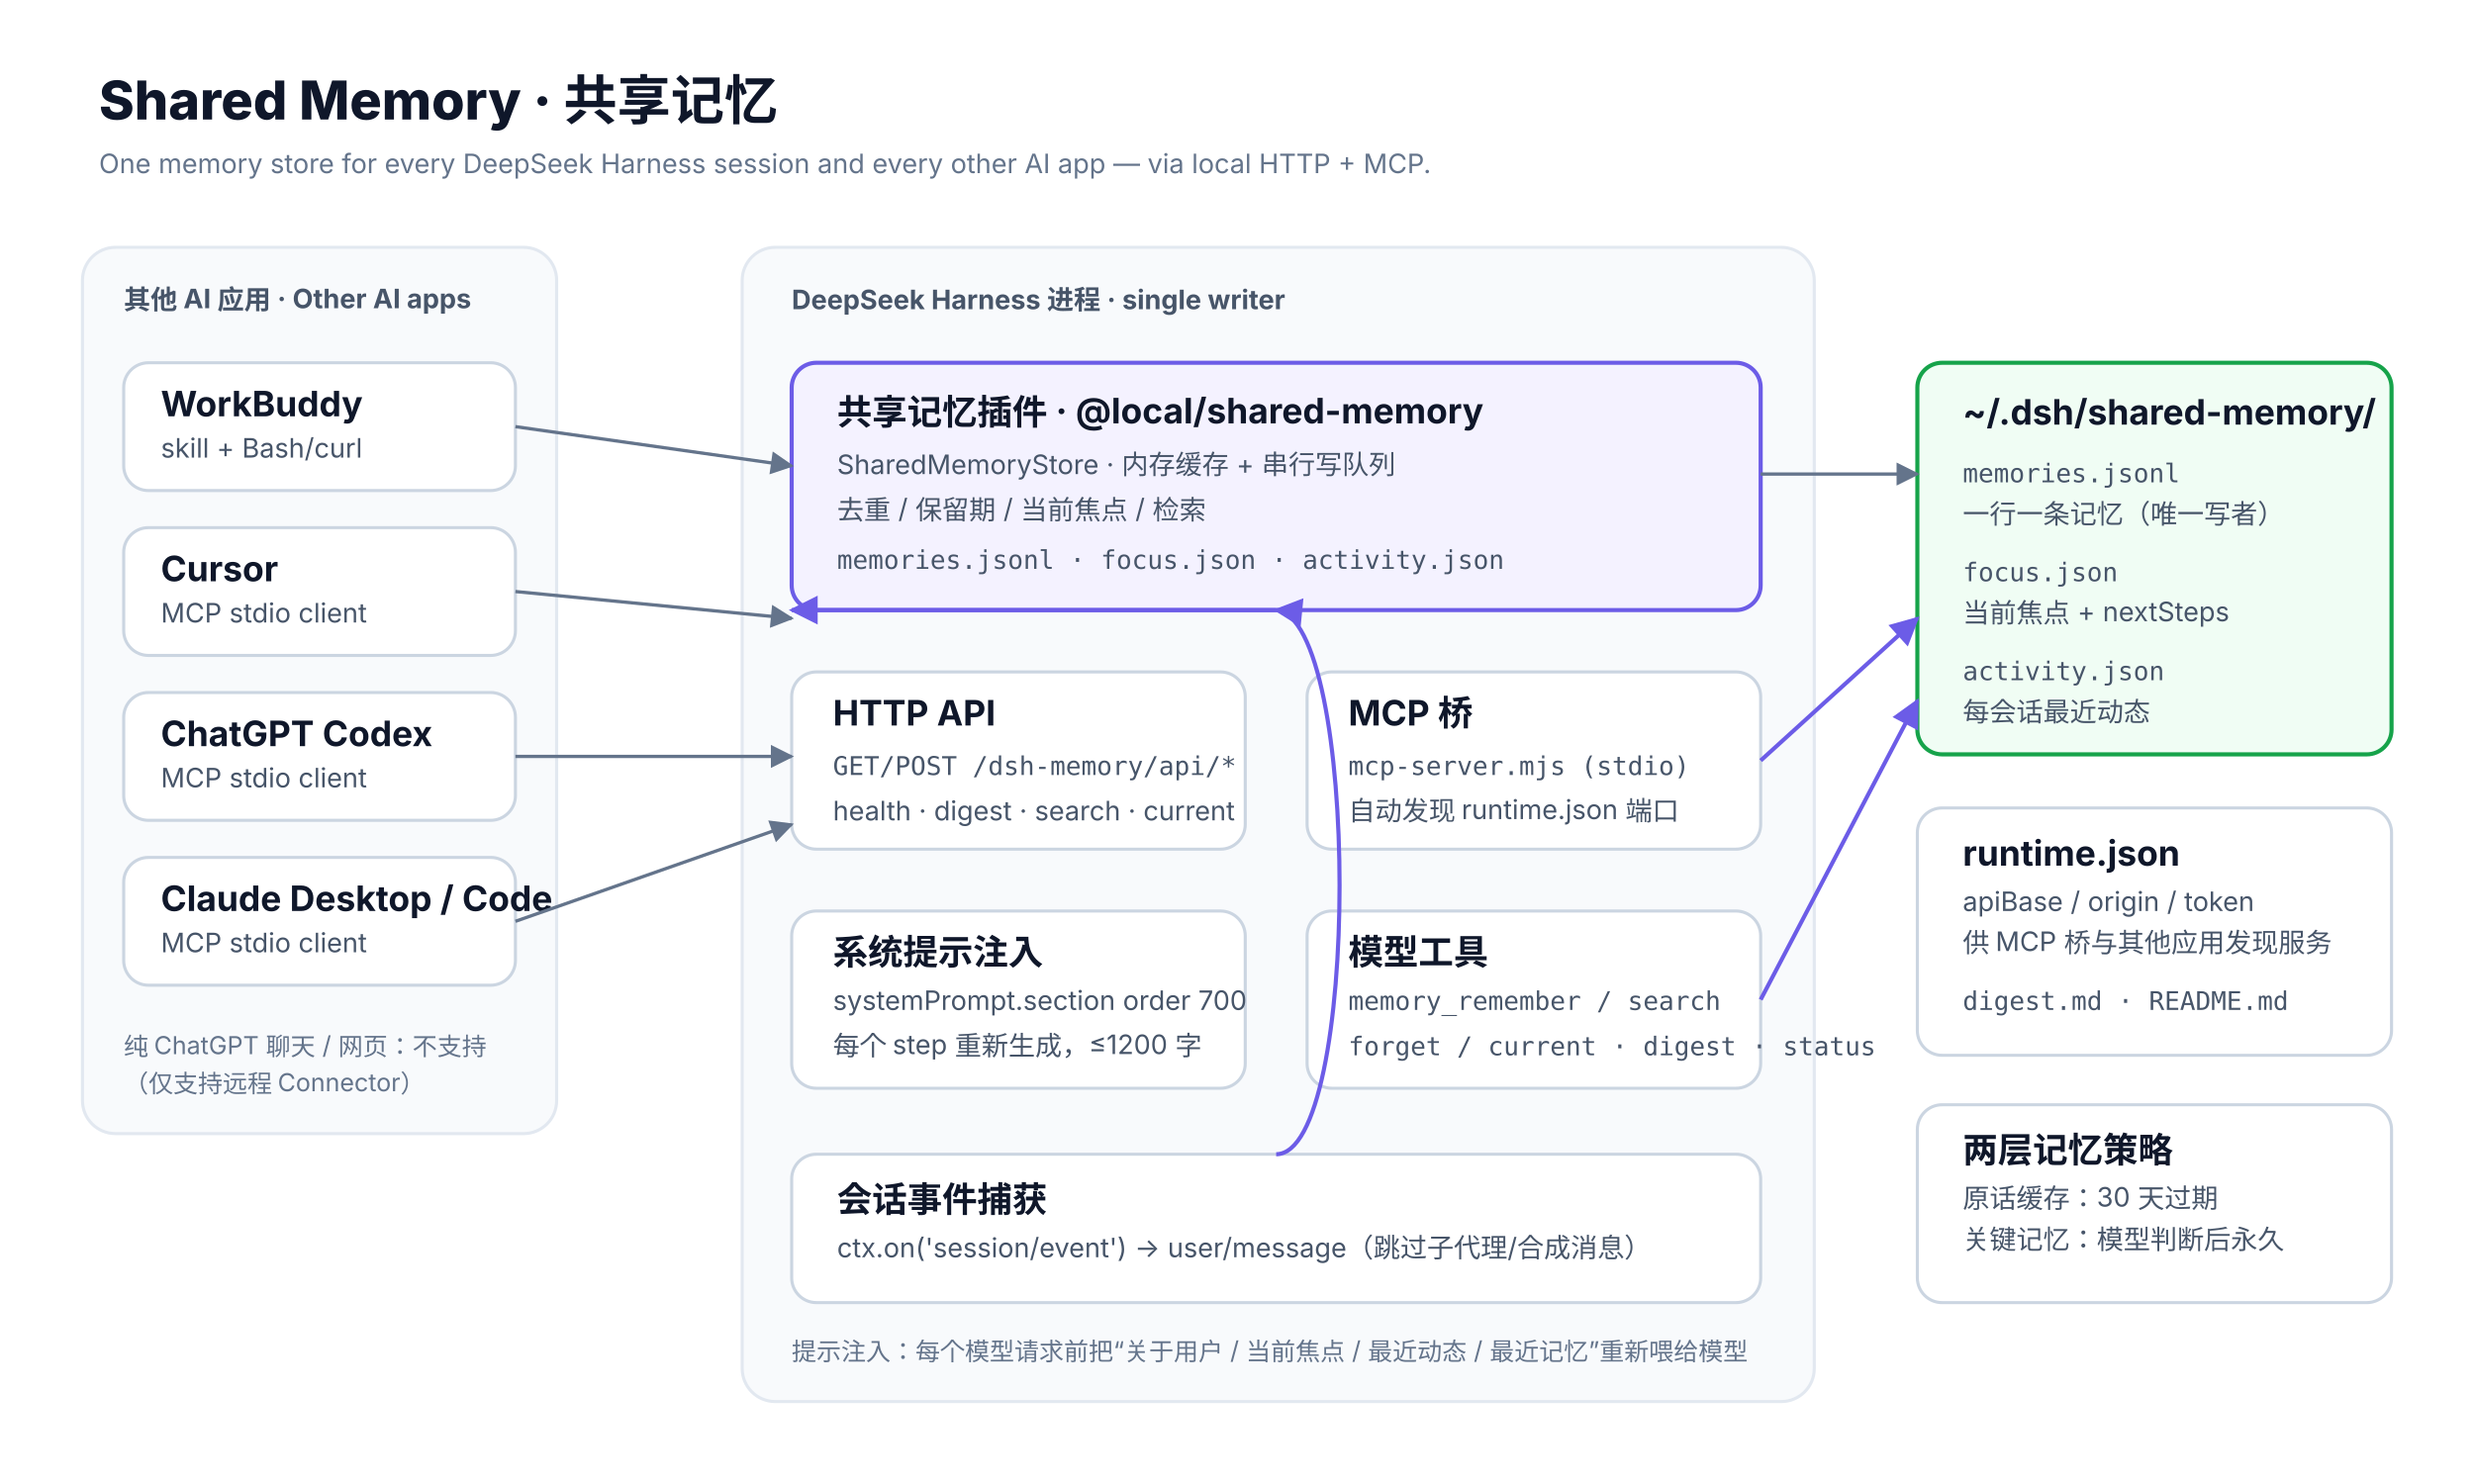
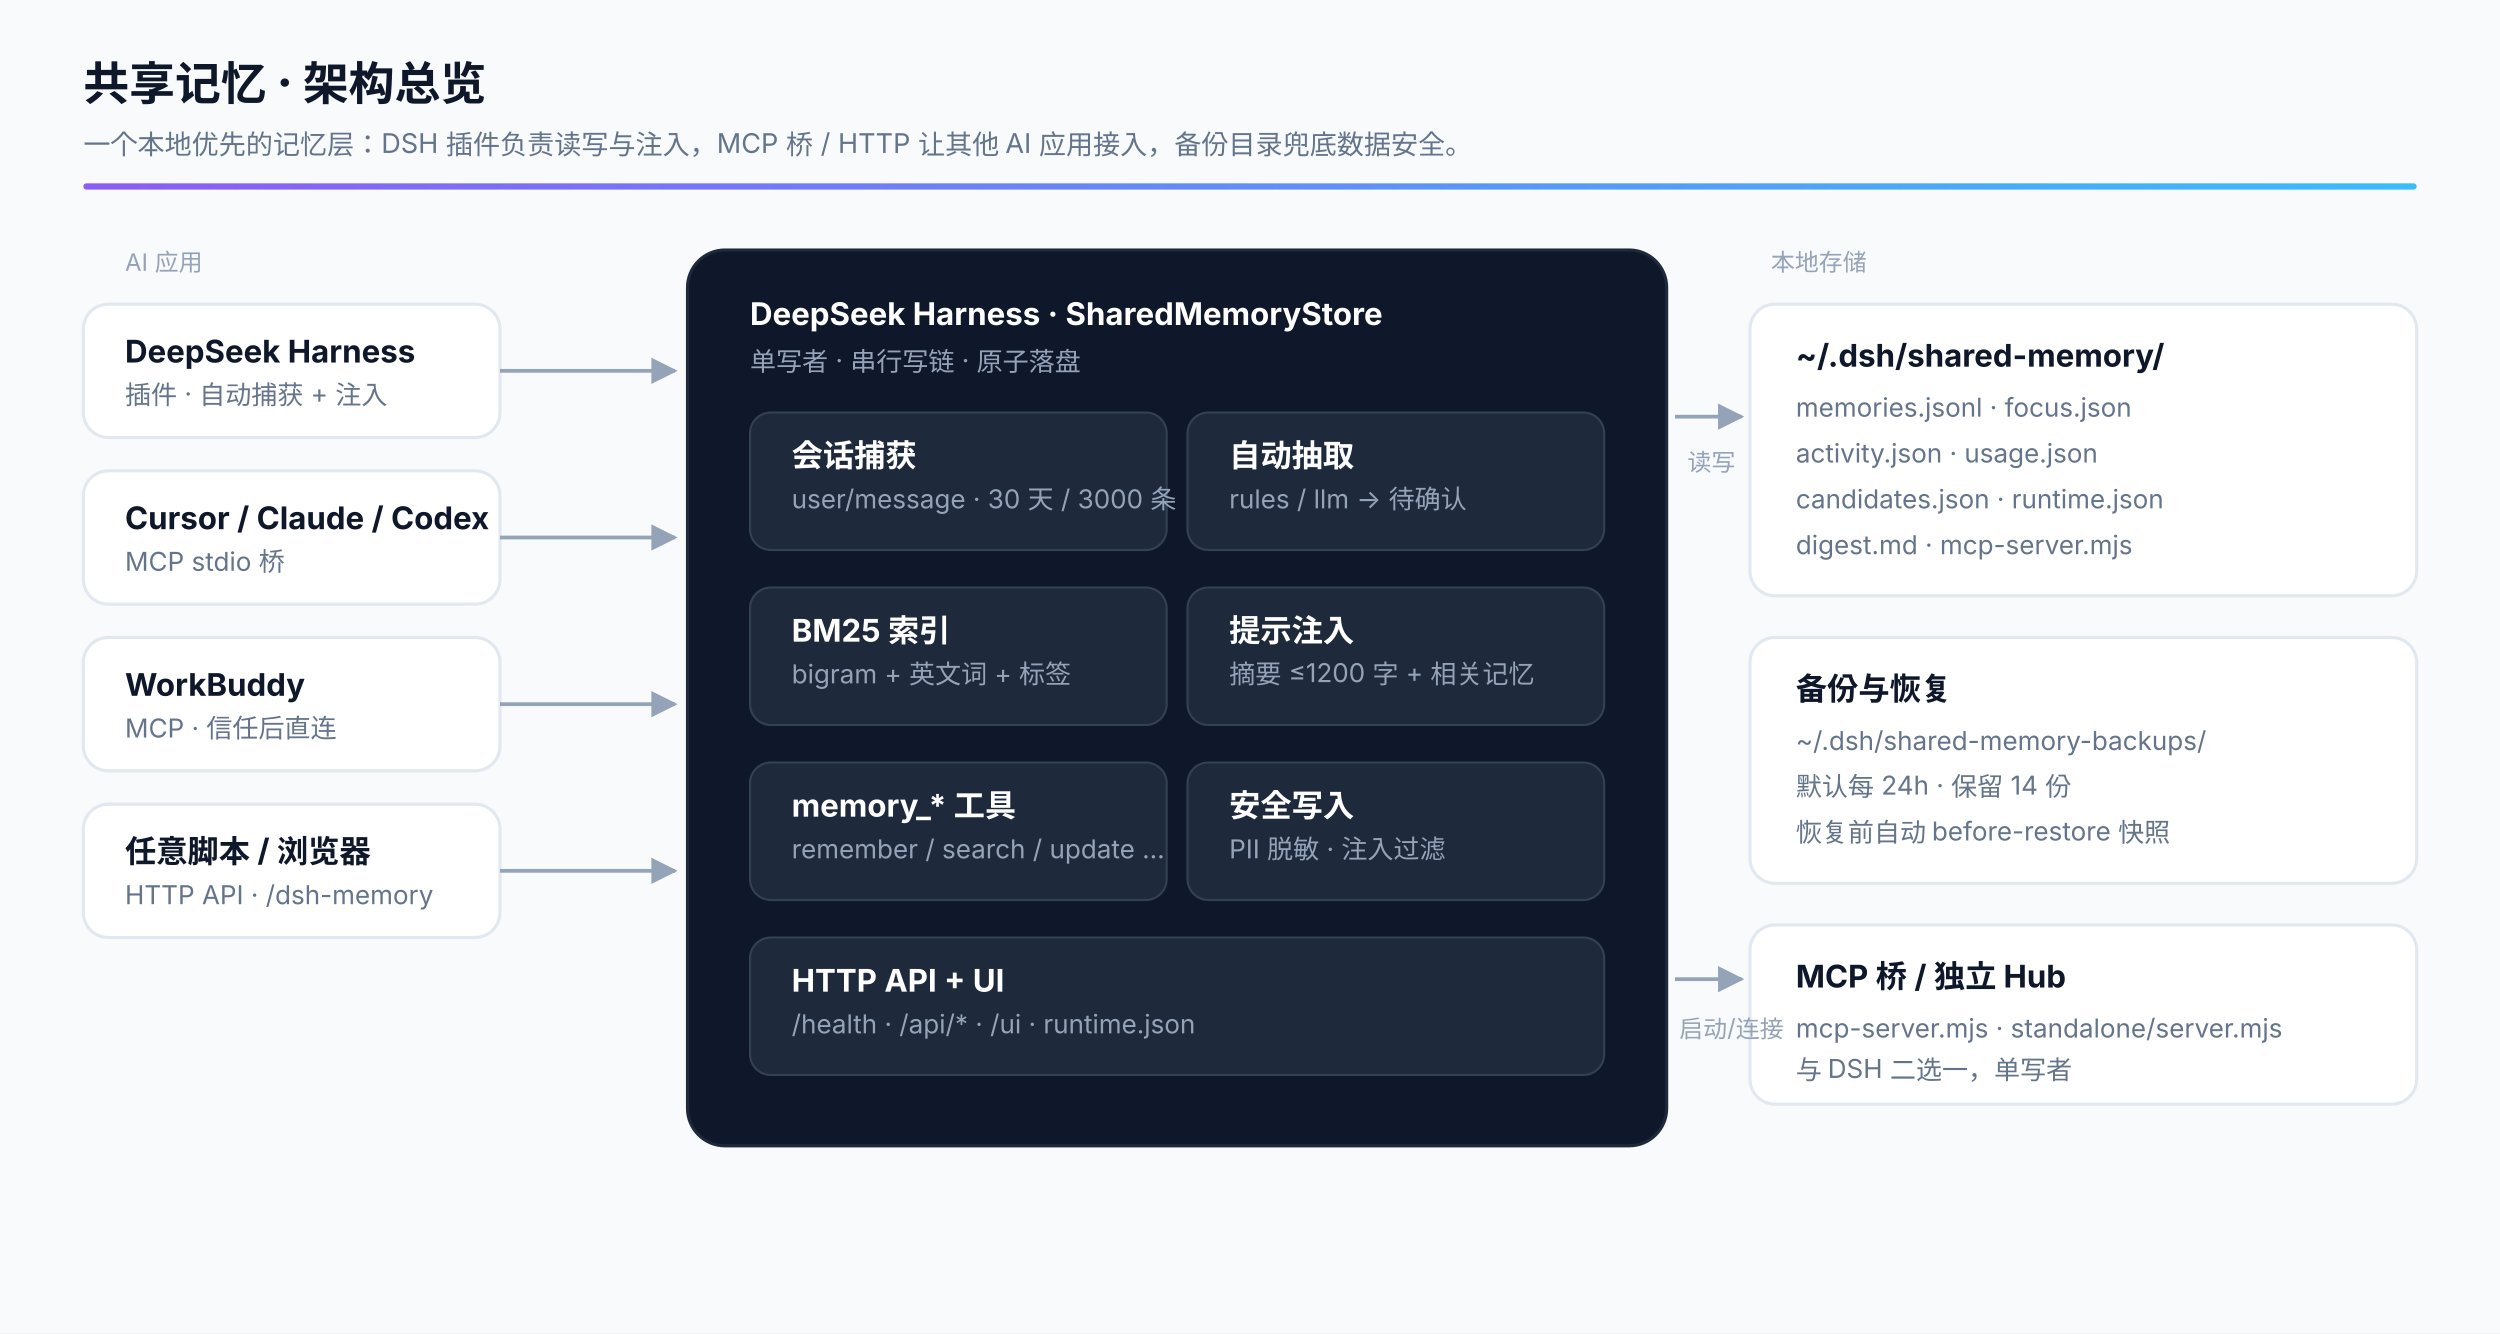
- <svg xmlns="http://www.w3.org/2000/svg" viewBox="0 0 1200 720" width="1200" height="720" role="img" aria-label="Shared Memory architecture">
+ <svg xmlns="http://www.w3.org/2000/svg" width="1200" height="640" viewBox="0 0 1200 640" role="img" aria-label="Shared Memory architecture">
  <defs>
+     <linearGradient id="hdr" x1="0" y1="0" x2="1" y2="0">
+       <stop offset="0" stop-color="#8b5cf6" />
+       <stop offset="1" stop-color="#38bdf8" />
+     </linearGradient>
    <marker id="arrow" viewBox="0 0 10 10" refX="9" refY="5" markerWidth="7" markerHeight="7" orient="auto-start-reverse">
-       <path d="M0,0 L10,5 L0,10 z" fill="#64748B" />
-     </marker>
-     <marker id="arrow-accent" viewBox="0 0 10 10" refX="9" refY="5" markerWidth="7" markerHeight="7" orient="auto-start-reverse">
-       <path d="M0,0 L10,5 L0,10 z" fill="#6C5CE7" />
+       <path d="M0,0 L10,5 L0,10 z" fill="#94a3b8" />
    </marker>
    <style>
-       .box { fill: #FFFFFF; stroke: #CBD5E1; stroke-width: 1.5; rx: 12; }
-       .box-accent { fill: #F4F2FF; stroke: #6C5CE7; stroke-width: 2; rx: 12; }
-       .box-store { fill: #F0FDF4; stroke: #16A34A; stroke-width: 2; rx: 12; }
-       .grp { fill: #F8FAFC; stroke: #E2E8F0; stroke-width: 1.5; rx: 16; }
-       .t { font-family: -apple-system, BlinkMacSystemFont, "Segoe UI", "PingFang SC", "Microsoft YaHei", sans-serif; fill: #0F172A; }
-       .tt { font-size: 17px; font-weight: 700; }
-       .ts { font-size: 13px; fill: #475569; }
-       .tm { font-size: 12.5px; fill: #475569; font-family: ui-monospace, SFMono-Regular, Menlo, monospace; }
-       .lbl { font-size: 12px; fill: #64748B; }
-       .line { stroke: #64748B; stroke-width: 1.6; fill: none; marker-end: url(#arrow); }
-       .line-accent { stroke: #6C5CE7; stroke-width: 2; fill: none; marker-end: url(#arrow-accent); }
-       .title { font-size: 26px; font-weight: 800; }
-       .sub { font-size: 13px; fill: #64748B; }
+       .box{fill:#ffffff;stroke:#e2e8f0;stroke-width:1.5}
+       .box-dark{fill:#0f172a;stroke:#1e293b;stroke-width:1.5}
+       .t{font-family:'PingFang SC','Hiragino Sans GB',system-ui,-apple-system,'Segoe UI',sans-serif}
+       .h{font-size:15px;font-weight:700;fill:#0f172a}
+       .s{font-size:12.5px;fill:#64748b}
+       .hl{font-size:15px;font-weight:700;fill:#ffffff}
+       .hs{font-size:12.5px;fill:#94a3b8}
+       .lbl{font-size:11.5px;fill:#94a3b8}
    </style>
  </defs>
-   <rect width="1200" height="720" fill="#FFFFFF" />
-   <text class="t title" x="48" y="58">Shared Memory · 共享记忆</text>
-   <text class="t sub" x="48" y="84">One memory store for every DeepSeek Harness session and every other AI app — via local HTTP + MCP.</text>
-   <rect class="grp" x="40" y="120" width="230" height="430" />
-   <text class="t ts" x="60" y="150" font-weight="700">其他 AI 应用 · Other AI apps</text>
-   <rect class="box" x="60" y="176" width="190" height="62" />
-   <text class="t tt" x="78" y="202">WorkBuddy</text>
-   <text class="t ts" x="78" y="222">skill + Bash/curl</text>
-   <rect class="box" x="60" y="256" width="190" height="62" />
-   <text class="t tt" x="78" y="282">Cursor</text>
-   <text class="t ts" x="78" y="302">MCP stdio client</text>
-   <rect class="box" x="60" y="336" width="190" height="62" />
-   <text class="t tt" x="78" y="362">ChatGPT Codex</text>
-   <text class="t ts" x="78" y="382">MCP stdio client</text>
-   <rect class="box" x="60" y="416" width="190" height="62" />
-   <text class="t tt" x="78" y="442">Claude Desktop / Code</text>
-   <text class="t ts" x="78" y="462">MCP stdio client</text>
-   <text class="t lbl" x="60" y="512">纯 ChatGPT 聊天 / 网页：不支持</text>
-   <text class="t lbl" x="60" y="530">（仅支持远程 Connector）</text>
-   <rect class="grp" x="360" y="120" width="520" height="560" />
-   <text class="t ts" x="384" y="150" font-weight="700">DeepSeek Harness 进程 · single writer</text>
-   <rect class="box-accent" x="384" y="176" width="470" height="120" />
-   <text class="t tt" x="406" y="206">共享记忆插件 · @local/shared-memory</text>
-   <text class="t ts" x="406" y="230">SharedMemoryStore · 内存缓存 + 串行写队列</text>
-   <text class="t ts" x="406" y="252">去重 / 保留期 / 当前焦点 / 检索</text>
-   <text class="t tm" x="406" y="276">memories.jsonl · focus.json · activity.json</text>
-   <rect class="box" x="384" y="326" width="220" height="86" />
-   <text class="t tt" x="404" y="352">HTTP API</text>
-   <text class="t tm" x="404" y="376">GET/POST /dsh-memory/api/*</text>
-   <text class="t ts" x="404" y="398">health · digest · search · current</text>
-   <rect class="box" x="634" y="326" width="220" height="86" />
-   <text class="t tt" x="654" y="352">MCP 桥</text>
-   <text class="t tm" x="654" y="376">mcp-server.mjs (stdio)</text>
-   <text class="t ts" x="654" y="398">自动发现 runtime.json 端口</text>
-   <rect class="box" x="384" y="442" width="220" height="86" />
-   <text class="t tt" x="404" y="468">系统提示注入</text>
-   <text class="t ts" x="404" y="490">systemPrompt.section order 700</text>
-   <text class="t ts" x="404" y="512">每个 step 重新生成，≤1200 字</text>
-   <rect class="box" x="634" y="442" width="220" height="86" />
-   <text class="t tt" x="654" y="468">模型工具</text>
-   <text class="t tm" x="654" y="490">memory_remember / search</text>
-   <text class="t tm" x="654" y="512">forget / current · digest · status</text>
-   <rect class="box" x="384" y="560" width="470" height="72" />
-   <text class="t tt" x="406" y="588">会话事件捕获</text>
-   <text class="t ts" x="406" y="610">ctx.on('session/event') → user/message（跳过子代理/合成消息）</text>
-   <text class="t lbl" x="384" y="660">提示注入：每个模型请求前把“关于用户 / 当前焦点 / 最近动态 / 最近记忆”重新喂给模型</text>
-   <rect class="box-store" x="930" y="176" width="230" height="190" />
-   <text class="t tt" x="952" y="206">~/.dsh/shared-memory/</text>
-   <text class="t tm" x="952" y="234">memories.jsonl</text>
-   <text class="t ts" x="952" y="254">一行一条记忆（唯一写者）</text>
-   <text class="t tm" x="952" y="282">focus.json</text>
-   <text class="t ts" x="952" y="302">当前焦点 + nextSteps</text>
-   <text class="t tm" x="952" y="330">activity.json</text>
-   <text class="t ts" x="952" y="350">每会话最近动态</text>
-   <rect class="box" x="930" y="392" width="230" height="120" />
-   <text class="t tt" x="952" y="420">runtime.json</text>
-   <text class="t ts" x="952" y="442">apiBase / origin / token</text>
-   <text class="t ts" x="952" y="462">供 MCP 桥与其他应用发现服务</text>
-   <text class="t tm" x="952" y="490">digest.md · README.md</text>
-   <rect class="box" x="930" y="536" width="230" height="96" />
-   <text class="t tt" x="952" y="564">两层记忆策略</text>
-   <text class="t ts" x="952" y="586">原话缓存：30 天过期</text>
-   <text class="t ts" x="952" y="606">关键记忆：模型判断后永久</text>
-   <path class="line" d="M250 207 L384 226" />
-   <path class="line" d="M250 287 L384 300" marker-end="url(#arrow)" />
-   <path class="line" d="M250 367 L384 367" />
-   <path class="line" d="M250 447 L384 400" />
-   <path class="line-accent" d="M854 369 L930 300" />
-   <path class="line-accent" d="M854 485 L930 340" />
-   <path class="line-accent" d="M619 560 C 660 560, 660 300, 619 296" />
-   <path class="line-accent" d="M619 296 L384 296" />
-   <path class="line" d="M854 230 L930 230" />
-   <text class="t lbl" x="380" y="130"> </text>
+   <rect width="1200" height="640" fill="#f8fafc" />
+   <text class="t" x="40" y="48" font-size="22" font-weight="800" fill="#0f172a">共享记忆 · 架构总览</text>
+   <text class="t" x="40" y="74" font-size="13" fill="#64748b">一个本地优先的记忆层：DSH 插件负责读写与注入，MCP 桥 / HTTP 让其他 AI 应用接入，备份目录兜底数据安全。</text>
+   <rect x="40" y="88" width="1120" height="3" rx="1.5" fill="url(#hdr)" />
+   <g class="t">
+     <text class="lbl" x="60" y="130">AI 应用</text>
+     <rect class="box" x="40" y="146" width="200" height="64" rx="12" />
+     <text class="h" x="60" y="174">DeepSeek Harness</text>
+     <text class="s" x="60" y="194">插件 · 自动捕获 + 注入</text>
+     <rect class="box" x="40" y="226" width="200" height="64" rx="12" />
+     <text class="h" x="60" y="254">Cursor / Claude / Codex</text>
+     <text class="s" x="60" y="274">MCP stdio 桥</text>
+     <rect class="box" x="40" y="306" width="200" height="64" rx="12" />
+     <text class="h" x="60" y="334">WorkBuddy</text>
+     <text class="s" x="60" y="354">MCP · 信任后直连</text>
+     <rect class="box" x="40" y="386" width="200" height="64" rx="12" />
+     <text class="h" x="60" y="414">任意脚本 / 浏览器</text>
+     <text class="s" x="60" y="434">HTTP API · /dsh-memory</text>
+   </g>
+   <g class="t">
+     <rect class="box-dark" x="330" y="120" width="470" height="430" rx="18" />
+     <text class="hl" x="360" y="156">DeepSeek Harness · SharedMemoryStore</text>
+     <text class="hs" x="360" y="178">单写者 · 串行写链 · 原子落盘</text>
+     <rect x="360" y="198" width="200" height="66" rx="10" fill="#1e293b" stroke="#334155" />
+     <text class="hl" x="380" y="224">会话捕获</text>
+     <text class="hs" x="380" y="244">user/message · 30 天 / 3000 条</text>
+     <rect x="570" y="198" width="200" height="66" rx="10" fill="#1e293b" stroke="#334155" />
+     <text class="hl" x="590" y="224">自动抽取</text>
+     <text class="hs" x="590" y="244">rules / llm → 待确认</text>
+     <rect x="360" y="282" width="200" height="66" rx="10" fill="#1e293b" stroke="#334155" />
+     <text class="hl" x="380" y="308">BM25 索引</text>
+     <text class="hs" x="380" y="328">bigram + 英文词 + 标签</text>
+     <rect x="570" y="282" width="200" height="66" rx="10" fill="#1e293b" stroke="#334155" />
+     <text class="hl" x="590" y="308">提示注入</text>
+     <text class="hs" x="590" y="328">摘要 ≤1200 字 + 相关记忆</text>
+     <rect x="360" y="366" width="200" height="66" rx="10" fill="#1e293b" stroke="#334155" />
+     <text class="hl" x="380" y="392">memory_* 工具</text>
+     <text class="hs" x="380" y="412">remember / search / update …</text>
+     <rect x="570" y="366" width="200" height="66" rx="10" fill="#1e293b" stroke="#334155" />
+     <text class="hl" x="590" y="392">安全写入</text>
+     <text class="hs" x="590" y="412">PII 脱敏 · 注入过滤</text>
+     <rect x="360" y="450" width="410" height="66" rx="10" fill="#1e293b" stroke="#334155" />
+     <text class="hl" x="380" y="476">HTTP API + UI</text>
+     <text class="hs" x="380" y="496">/health · /api/* · /ui · runtime.json</text>
+   </g>
+   <g stroke="#94a3b8" stroke-width="1.8" fill="none" marker-end="url(#arrow)">
+     <line x1="240" y1="178" x2="324" y2="178" />
+     <line x1="240" y1="258" x2="324" y2="258" />
+     <line x1="240" y1="338" x2="324" y2="338" />
+     <line x1="240" y1="418" x2="324" y2="418" />
+   </g>
+   <g class="t">
+     <text class="lbl" x="850" y="130">本地存储</text>
+     <rect class="box" x="840" y="146" width="320" height="140" rx="12" />
+     <text class="h" x="862" y="176">~/.dsh/shared-memory/</text>
+     <text class="s" x="862" y="200">memories.jsonl · focus.json</text>
+     <text class="s" x="862" y="222">activity.json · usage.json</text>
+     <text class="s" x="862" y="244">candidates.json · runtime.json</text>
+     <text class="s" x="862" y="266">digest.md · mcp-server.mjs</text>
+     <rect class="box" x="840" y="306" width="320" height="118" rx="12" />
+     <text class="h" x="862" y="336">备份与恢复</text>
+     <text class="s" x="862" y="360">~/.dsh/shared-memory-backups/</text>
+     <text class="s" x="862" y="382">默认每 24h · 保留 14 份</text>
+     <text class="s" x="862" y="404">恢复前自动 before-restore 快照</text>
+     <rect class="box" x="840" y="444" width="320" height="86" rx="12" />
+     <text class="h" x="862" y="474">MCP 桥 / 独立 Hub</text>
+     <text class="s" x="862" y="498">mcp-server.mjs · standalone/server.mjs</text>
+     <text class="s" x="862" y="518">与 DSH 二选一，单写者</text>
+   </g>
+   <g stroke="#94a3b8" stroke-width="1.8" fill="none" marker-end="url(#arrow)">
+     <line x1="804" y1="200" x2="836" y2="200" />
+     <line x1="804" y1="470" x2="836" y2="470" />
+   </g>
+   <text class="t lbl" x="810" y="226" font-size="10.5">读写</text>
+   <text class="t lbl" x="806" y="498" font-size="10.5">启动/连接</text>
</svg>
